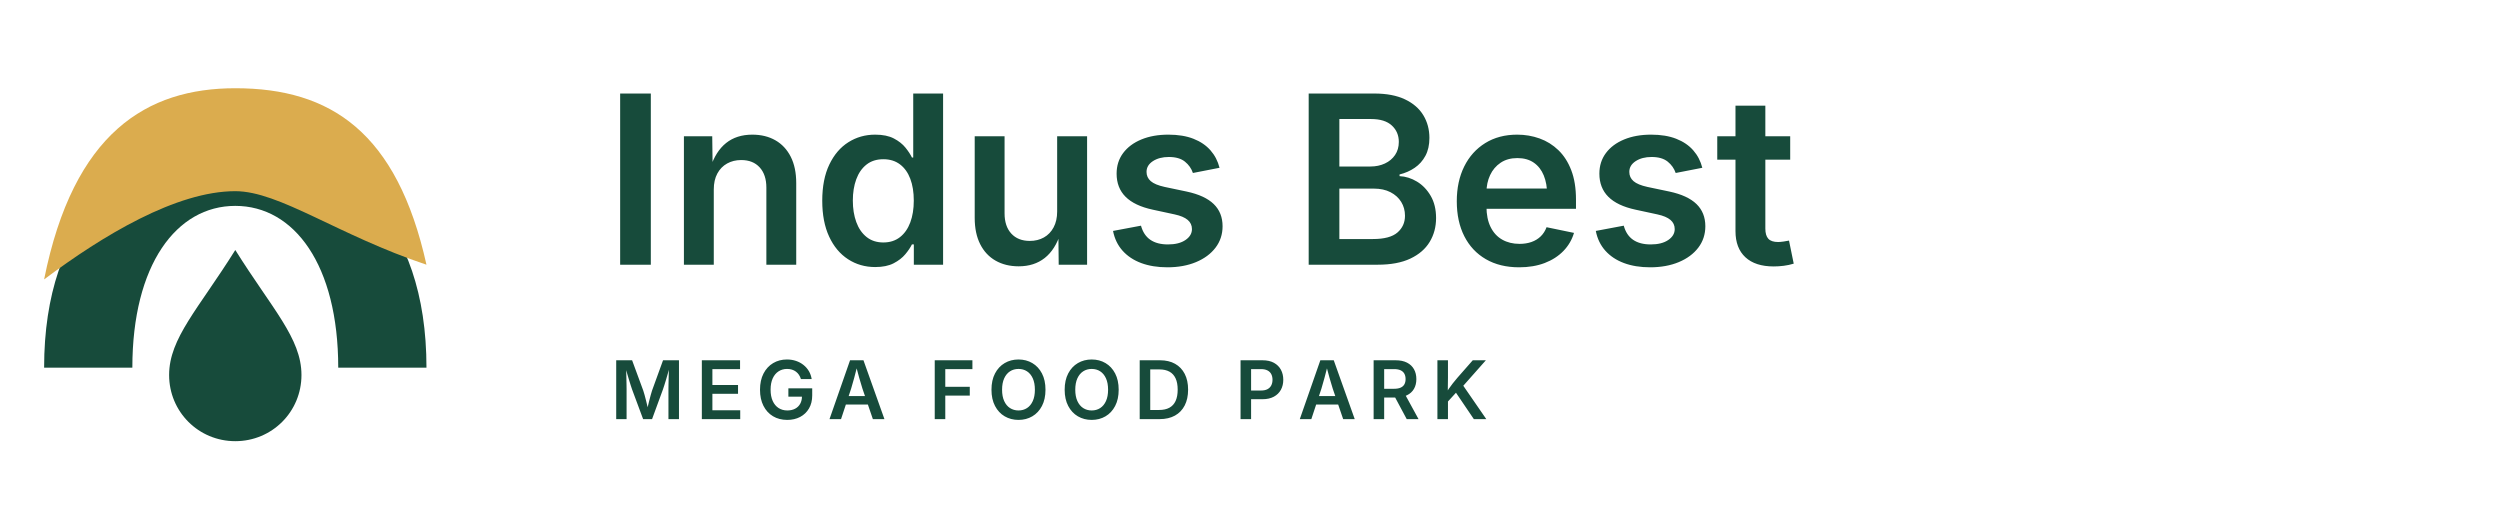
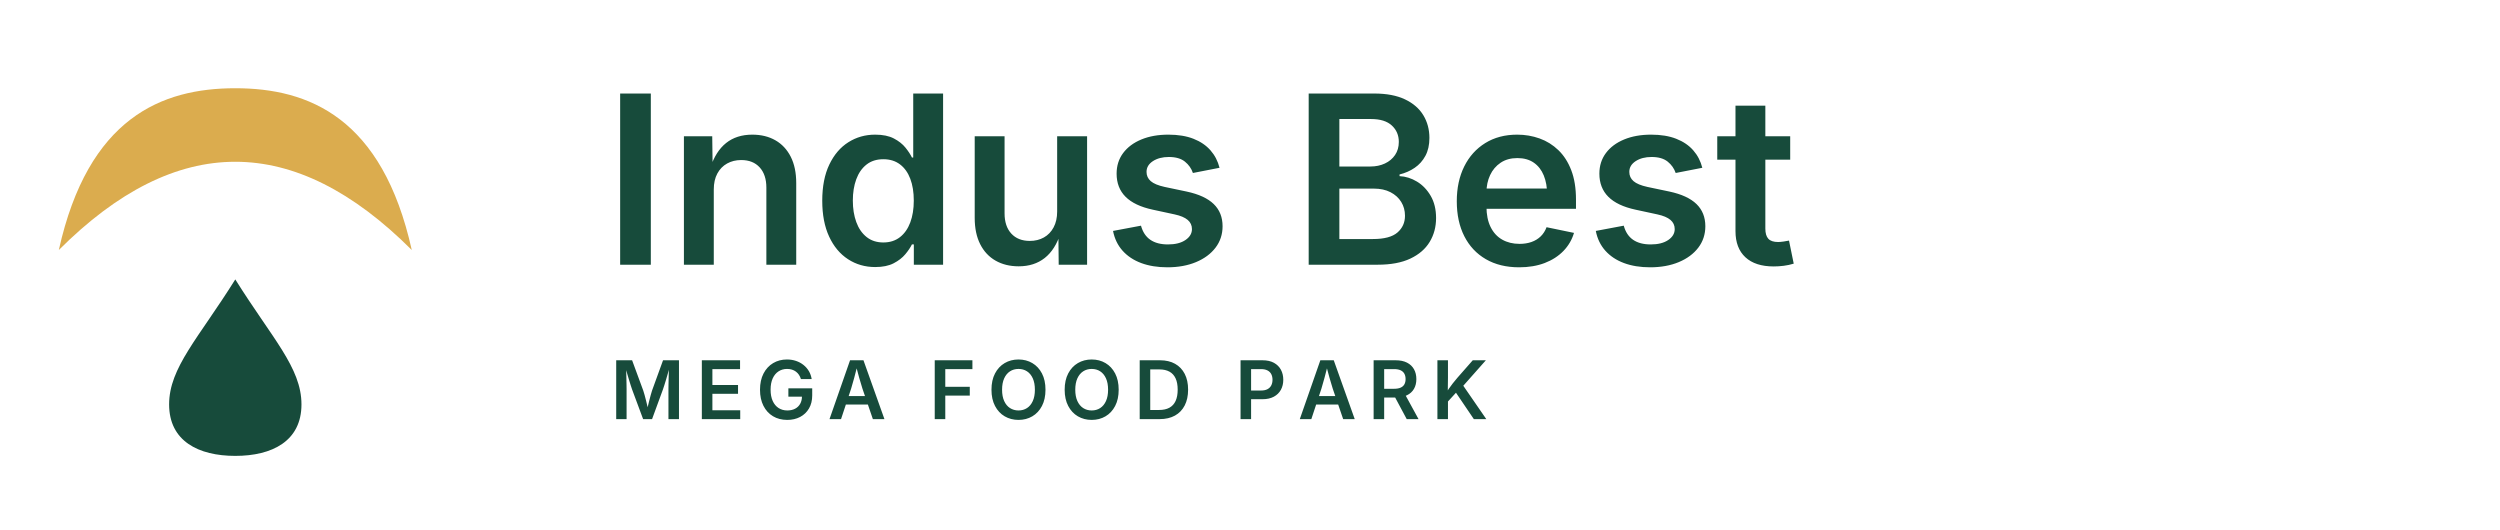
- <svg xmlns="http://www.w3.org/2000/svg" viewBox="0 0 340 72" role="img" aria-label="Gateway Canopy — Forest &amp; Gold, horizontal">
+ <svg xmlns="http://www.w3.org/2000/svg" viewBox="0 0 340 72" role="img" aria-label="Open Canopy — Forest &amp; Gold, horizontal">
  <g transform="translate(0 4)">
-     <path fill="#174B3B" fill-rule="evenodd" d="M6 46C6 26 17 16 32 16C47 16 58 26 58 46H46C46 32 40 24 32 24C24 24 18 32 18 46Z" />
-     <path fill="#DBAC4E" fill-rule="evenodd" d="M6 34C10 14 20 8 32 8C45 8 54 14 58 32C46 28 38 22 32 22C24 22 14 28 6 34Z" />
-     <path fill="#174B3B" fill-rule="evenodd" d="M32 30C27 38 23 42 23 47C23 52 27 56 32 56C37 56 41 52 41 47C41 42 37 38 32 30Z" />
+     <path fill="#174B3B" fill-rule="evenodd" d="M32 34C27 42 23 46 23 51C23 56 27 58 32 58C37 58 41 56 41 51C41 46 37 42 32 34Z" />
+     <path fill="#DBAC4E" fill-rule="evenodd" d="M8 30C12 12 22 8 32 8C42 8 52 12 56 30C48 22 40 18 32 18C24 18 16 22 8 30Z" />
  </g>
  <path fill="#174B3B" d="M88.512 12.719V36.0H84.34V12.719ZM97.074 25.767V36.0H93.013V18.531H96.864L96.919 22.85H96.601Q97.325 20.586 98.751 19.449Q100.177 18.312 102.313 18.312Q104.112 18.312 105.455 19.081Q106.797 19.85 107.542 21.319Q108.287 22.789 108.287 24.895V36.0H104.226V25.517Q104.226 23.761 103.314 22.763Q102.403 21.766 100.806 21.766Q99.73 21.766 98.885 22.237Q98.039 22.708 97.557 23.6Q97.074 24.492 97.074 25.767ZM119.031 36.319Q116.972 36.319 115.337 35.257Q113.701 34.196 112.764 32.181Q111.826 30.167 111.826 27.301Q111.826 24.389 112.786 22.383Q113.745 20.376 115.378 19.344Q117.01 18.312 119.019 18.312Q120.576 18.312 121.567 18.833Q122.559 19.353 123.143 20.078Q123.727 20.803 124.025 21.424H124.199V12.719H128.26V36.0H124.281V33.235H124.025Q123.716 33.866 123.119 34.581Q122.522 35.296 121.534 35.807Q120.546 36.319 119.031 36.319ZM120.134 32.976Q121.463 32.976 122.388 32.258Q123.313 31.541 123.794 30.259Q124.275 28.977 124.275 27.281Q124.275 25.574 123.799 24.315Q123.323 23.055 122.398 22.355Q121.473 21.655 120.134 21.655Q118.764 21.655 117.84 22.385Q116.916 23.115 116.45 24.385Q115.985 25.654 115.985 27.281Q115.985 28.913 116.455 30.202Q116.926 31.492 117.855 32.234Q118.784 32.976 120.134 32.976ZM138.544 36.219Q136.75 36.219 135.4 35.45Q134.05 34.681 133.305 33.207Q132.56 31.733 132.56 29.636V18.531H136.621V29.014Q136.621 30.771 137.537 31.768Q138.454 32.765 140.051 32.765Q141.132 32.765 141.97 32.294Q142.808 31.823 143.29 30.923Q143.773 30.023 143.773 28.764V18.531H147.844V36.0H143.983L143.938 31.681H144.246Q143.512 33.966 142.076 35.092Q140.64 36.219 138.544 36.219ZM158.761 36.353Q156.756 36.353 155.205 35.776Q153.655 35.199 152.667 34.092Q151.679 32.984 151.373 31.406L155.175 30.692Q155.527 31.983 156.446 32.613Q157.364 33.243 158.842 33.243Q160.344 33.243 161.224 32.641Q162.105 32.04 162.105 31.159Q162.105 30.399 161.526 29.907Q160.946 29.415 159.745 29.157L156.771 28.515Q154.295 27.981 153.077 26.762Q151.859 25.542 151.859 23.62Q151.859 22.002 152.75 20.811Q153.642 19.621 155.227 18.967Q156.811 18.312 158.901 18.312Q160.884 18.312 162.313 18.874Q163.742 19.436 164.627 20.446Q165.512 21.456 165.857 22.819L162.236 23.526Q161.933 22.617 161.151 21.983Q160.368 21.35 158.956 21.35Q157.664 21.35 156.796 21.914Q155.929 22.478 155.929 23.375Q155.929 24.136 156.5 24.634Q157.071 25.133 158.405 25.425L161.377 26.05Q163.859 26.579 165.065 27.75Q166.27 28.921 166.27 30.769Q166.27 32.424 165.313 33.681Q164.356 34.938 162.663 35.645Q160.971 36.353 158.761 36.353ZM177.981 36.0V12.719H186.894Q189.411 12.719 191.078 13.513Q192.746 14.306 193.572 15.671Q194.399 17.036 194.399 18.761Q194.399 20.183 193.857 21.19Q193.314 22.198 192.397 22.823Q191.479 23.449 190.339 23.725V23.955Q191.579 24.012 192.716 24.702Q193.852 25.393 194.579 26.644Q195.306 27.896 195.306 29.656Q195.306 31.463 194.436 32.9Q193.567 34.337 191.809 35.168Q190.051 36.0 187.379 36.0ZM182.153 32.509H186.722Q189.03 32.509 190.055 31.619Q191.079 30.73 191.079 29.344Q191.079 28.296 190.564 27.46Q190.049 26.625 189.104 26.138Q188.159 25.651 186.856 25.651H182.153ZM182.153 22.645H186.367Q187.465 22.645 188.343 22.237Q189.221 21.829 189.73 21.077Q190.239 20.325 190.239 19.296Q190.239 17.944 189.286 17.066Q188.333 16.187 186.461 16.187H182.153ZM206.603 36.353Q203.976 36.353 202.073 35.247Q200.169 34.142 199.146 32.126Q198.123 30.111 198.123 27.373Q198.123 24.679 199.134 22.641Q200.145 20.603 201.994 19.458Q203.844 18.312 206.337 18.312Q207.941 18.312 209.383 18.83Q210.824 19.347 211.94 20.421Q213.056 21.495 213.695 23.161Q214.334 24.827 214.334 27.131V28.399H200.041V25.641H212.307L210.409 26.46Q210.409 24.978 209.952 23.861Q209.494 22.744 208.595 22.122Q207.696 21.499 206.359 21.499Q205.023 21.499 204.084 22.132Q203.144 22.764 202.652 23.821Q202.159 24.877 202.159 26.17V28.08Q202.159 29.736 202.722 30.874Q203.284 32.012 204.301 32.589Q205.317 33.166 206.658 33.166Q207.549 33.166 208.277 32.912Q209.006 32.657 209.531 32.151Q210.056 31.645 210.333 30.901L214.064 31.673Q213.647 33.076 212.627 34.129Q211.608 35.183 210.083 35.768Q208.557 36.353 206.603 36.353ZM224.417 36.353Q222.412 36.353 220.862 35.776Q219.311 35.199 218.323 34.092Q217.336 32.984 217.029 31.406L220.831 30.692Q221.184 31.983 222.102 32.613Q223.02 33.243 224.498 33.243Q226 33.243 226.881 32.641Q227.761 32.04 227.761 31.159Q227.761 30.399 227.182 29.907Q226.603 29.415 225.401 29.157L222.428 28.515Q219.951 27.981 218.733 26.762Q217.515 25.542 217.515 23.62Q217.515 22.002 218.407 20.811Q219.298 19.621 220.883 18.967Q222.468 18.312 224.557 18.312Q226.54 18.312 227.969 18.874Q229.399 19.436 230.283 20.446Q231.168 21.456 231.514 22.819L227.893 23.526Q227.589 22.617 226.807 21.983Q226.024 21.35 224.612 21.35Q223.32 21.35 222.452 21.914Q221.585 22.478 221.585 23.375Q221.585 24.136 222.156 24.634Q222.727 25.133 224.061 25.425L227.034 26.05Q229.516 26.579 230.721 27.75Q231.926 28.921 231.926 30.769Q231.926 32.424 230.969 33.681Q230.012 34.938 228.319 35.645Q226.627 36.353 224.417 36.353ZM243.467 18.531V21.714H233.547V18.531ZM236.026 14.375H240.087V31.081Q240.087 32.028 240.493 32.471Q240.899 32.914 241.834 32.914Q242.106 32.914 242.565 32.849Q243.024 32.784 243.306 32.721L243.946 35.856Q243.277 36.062 242.579 36.149Q241.881 36.236 241.227 36.236Q238.72 36.236 237.373 34.987Q236.026 33.738 236.026 31.429Z" />
  <path fill="#174B3B" d="M83.804 57.0V48.997H85.966L87.487 53.129Q87.564 53.359 87.664 53.72Q87.763 54.082 87.868 54.501Q87.973 54.92 88.066 55.319Q88.16 55.719 88.224 56.027H87.934Q88.002 55.729 88.094 55.333Q88.186 54.937 88.291 54.516Q88.397 54.096 88.497 53.729Q88.597 53.362 88.674 53.129L90.174 48.997H92.341V57.0H90.909V52.961Q90.909 52.704 90.916 52.338Q90.922 51.972 90.933 51.553Q90.944 51.134 90.954 50.707Q90.964 50.279 90.968 49.896H91.067Q90.96 50.317 90.835 50.761Q90.71 51.205 90.586 51.622Q90.462 52.039 90.351 52.386Q90.24 52.733 90.161 52.961L88.681 57.0H87.464L85.962 52.961Q85.883 52.736 85.774 52.395Q85.666 52.053 85.54 51.64Q85.414 51.226 85.286 50.778Q85.158 50.331 85.036 49.896H85.154Q85.16 50.255 85.17 50.676Q85.18 51.097 85.19 51.52Q85.199 51.944 85.207 52.319Q85.215 52.694 85.215 52.961V57.0ZM95.45 57.0V48.997H100.648V50.205H96.885V52.363H100.372V53.555H96.885V55.792H100.671V57.0ZM107.065 57.107Q105.962 57.107 105.128 56.609Q104.294 56.11 103.828 55.19Q103.361 54.27 103.361 53.008Q103.361 51.717 103.84 50.796Q104.319 49.875 105.147 49.382Q105.975 48.89 107.02 48.89Q107.681 48.89 108.253 49.082Q108.825 49.275 109.273 49.632Q109.722 49.989 110.009 50.477Q110.296 50.966 110.388 51.554H108.926Q108.829 51.233 108.659 50.979Q108.489 50.725 108.249 50.544Q108.01 50.364 107.707 50.269Q107.403 50.175 107.039 50.175Q106.393 50.175 105.886 50.501Q105.379 50.827 105.09 51.457Q104.801 52.087 104.801 52.996Q104.801 53.903 105.089 54.533Q105.377 55.163 105.888 55.492Q106.399 55.822 107.073 55.822Q107.684 55.822 108.133 55.586Q108.582 55.35 108.825 54.915Q109.068 54.481 109.068 53.891L109.399 53.944H107.219V52.817H110.461V53.775Q110.461 54.806 110.023 55.552Q109.585 56.299 108.82 56.703Q108.054 57.107 107.065 57.107ZM112.813 57.0 115.607 48.997H117.43L120.283 57.0H118.71L117.289 52.844Q117.081 52.198 116.854 51.386Q116.627 50.573 116.353 49.533H116.654Q116.387 50.58 116.169 51.399Q115.95 52.219 115.756 52.844L114.381 57.0ZM114.44 55.017V53.862H118.656V55.017ZM127.124 57.0V48.997H132.248V50.205H128.558V52.608H131.89V53.8H128.558V57.0ZM138.517 57.107Q137.468 57.107 136.636 56.619Q135.804 56.131 135.323 55.212Q134.841 54.293 134.841 53.004Q134.841 51.708 135.323 50.788Q135.804 49.867 136.636 49.379Q137.468 48.89 138.517 48.89Q139.566 48.89 140.395 49.379Q141.225 49.867 141.705 50.788Q142.186 51.708 142.186 53.004Q142.186 54.295 141.705 55.214Q141.225 56.133 140.395 56.62Q139.566 57.107 138.517 57.107ZM138.517 55.822Q139.169 55.822 139.671 55.498Q140.173 55.174 140.459 54.544Q140.745 53.914 140.745 53.004Q140.745 52.085 140.459 51.454Q140.173 50.823 139.671 50.499Q139.169 50.175 138.517 50.175Q137.863 50.175 137.359 50.501Q136.855 50.826 136.569 51.457Q136.282 52.088 136.282 53.004Q136.282 53.914 136.569 54.542Q136.855 55.171 137.359 55.496Q137.863 55.822 138.517 55.822ZM148.471 57.107Q147.422 57.107 146.59 56.619Q145.758 56.131 145.277 55.212Q144.795 54.293 144.795 53.004Q144.795 51.708 145.277 50.788Q145.758 49.867 146.59 49.379Q147.422 48.89 148.471 48.89Q149.52 48.89 150.349 49.379Q151.179 49.867 151.659 50.788Q152.14 51.708 152.14 53.004Q152.14 54.295 151.659 55.214Q151.179 56.133 150.349 56.62Q149.52 57.107 148.471 57.107ZM148.471 55.822Q149.123 55.822 149.625 55.498Q150.127 55.174 150.413 54.544Q150.699 53.914 150.699 53.004Q150.699 52.085 150.413 51.454Q150.127 50.823 149.625 50.499Q149.123 50.175 148.471 50.175Q147.817 50.175 147.313 50.501Q146.81 50.826 146.523 51.457Q146.236 52.088 146.236 53.004Q146.236 53.914 146.523 54.542Q146.81 55.171 147.313 55.496Q147.817 55.822 148.471 55.822ZM157.708 57.0H155.681V55.757H157.635Q158.476 55.757 159.038 55.451Q159.601 55.144 159.883 54.528Q160.165 53.912 160.165 52.99Q160.165 52.073 159.883 51.462Q159.6 50.851 159.048 50.546Q158.495 50.24 157.674 50.24H155.642V48.997H157.761Q158.955 48.997 159.809 49.476Q160.663 49.955 161.123 50.85Q161.582 51.746 161.582 52.99Q161.582 54.24 161.122 55.138Q160.662 56.037 159.794 56.519Q158.927 57.0 157.708 57.0ZM156.433 48.997V57.0H154.999V48.997ZM168.715 57.0V48.997H171.709Q172.628 48.997 173.256 49.342Q173.883 49.687 174.205 50.285Q174.526 50.883 174.526 51.647Q174.526 52.414 174.202 53.01Q173.877 53.607 173.245 53.95Q172.612 54.293 171.685 54.293H169.702V53.111H171.496Q172.041 53.111 172.387 52.923Q172.733 52.734 172.897 52.403Q173.061 52.072 173.061 51.647Q173.061 51.219 172.897 50.892Q172.733 50.565 172.385 50.382Q172.037 50.198 171.489 50.198H170.149V57.0ZM176.773 57.0 179.567 48.997H181.39L184.243 57.0H182.67L181.249 52.844Q181.041 52.198 180.814 51.386Q180.587 50.573 180.313 49.533H180.614Q180.347 50.58 180.128 51.399Q179.91 52.219 179.716 52.844L178.341 57.0ZM178.4 55.017V53.862H182.616V55.017ZM186.813 57.0V48.997H189.807Q190.726 48.997 191.354 49.319Q191.981 49.64 192.303 50.217Q192.625 50.794 192.625 51.557Q192.625 52.323 192.3 52.887Q191.975 53.45 191.343 53.756Q190.71 54.062 189.784 54.062H187.649V52.874H189.594Q190.139 52.874 190.483 52.72Q190.828 52.567 190.993 52.273Q191.159 51.98 191.159 51.557Q191.159 51.127 190.993 50.825Q190.828 50.522 190.482 50.36Q190.135 50.198 189.587 50.198H188.247V57.0ZM191.314 57.0 189.372 53.371H190.939L192.921 57.0ZM196.529 55.031V53.672Q196.784 53.249 197.033 52.883Q197.282 52.518 197.565 52.157Q197.849 51.796 198.194 51.391L200.296 48.997H202.078L198.687 52.825L198.58 52.79ZM195.488 57.0V48.997H196.923V51.369L196.897 53.302L196.923 54.002V57.0ZM200.442 57.0 197.895 53.236 198.796 52.155 202.136 57.0Z" />
</svg>
